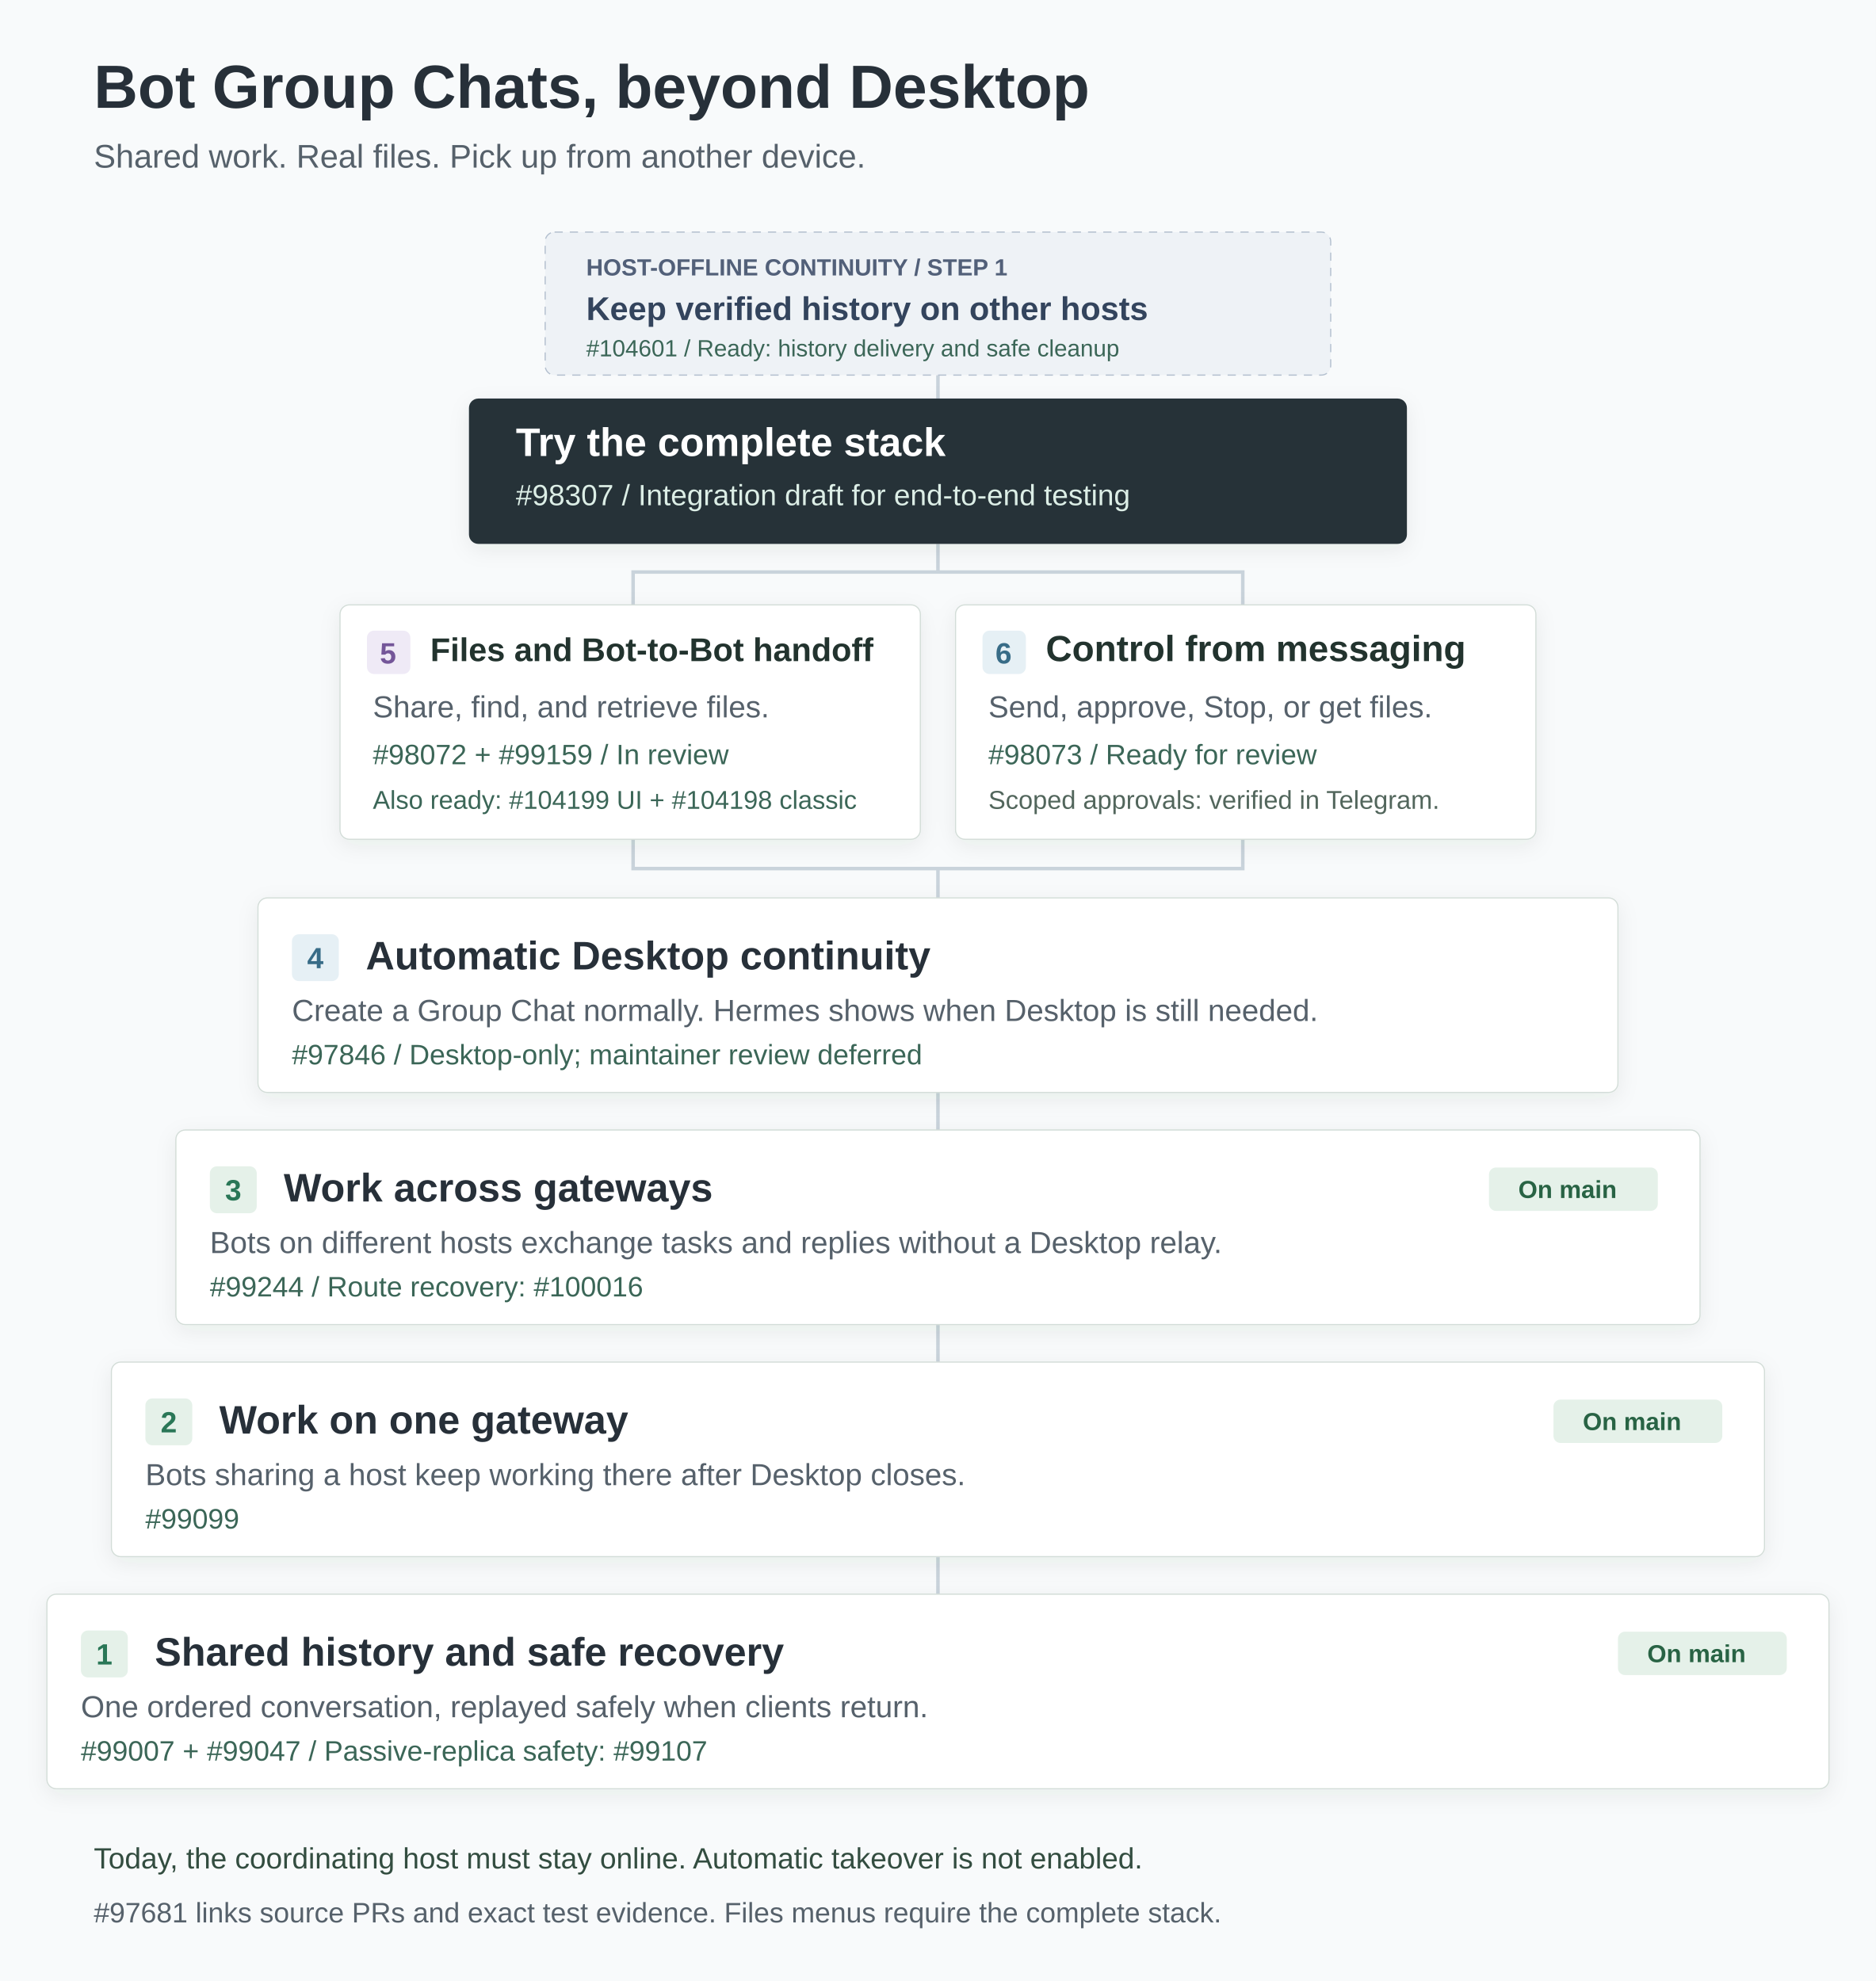
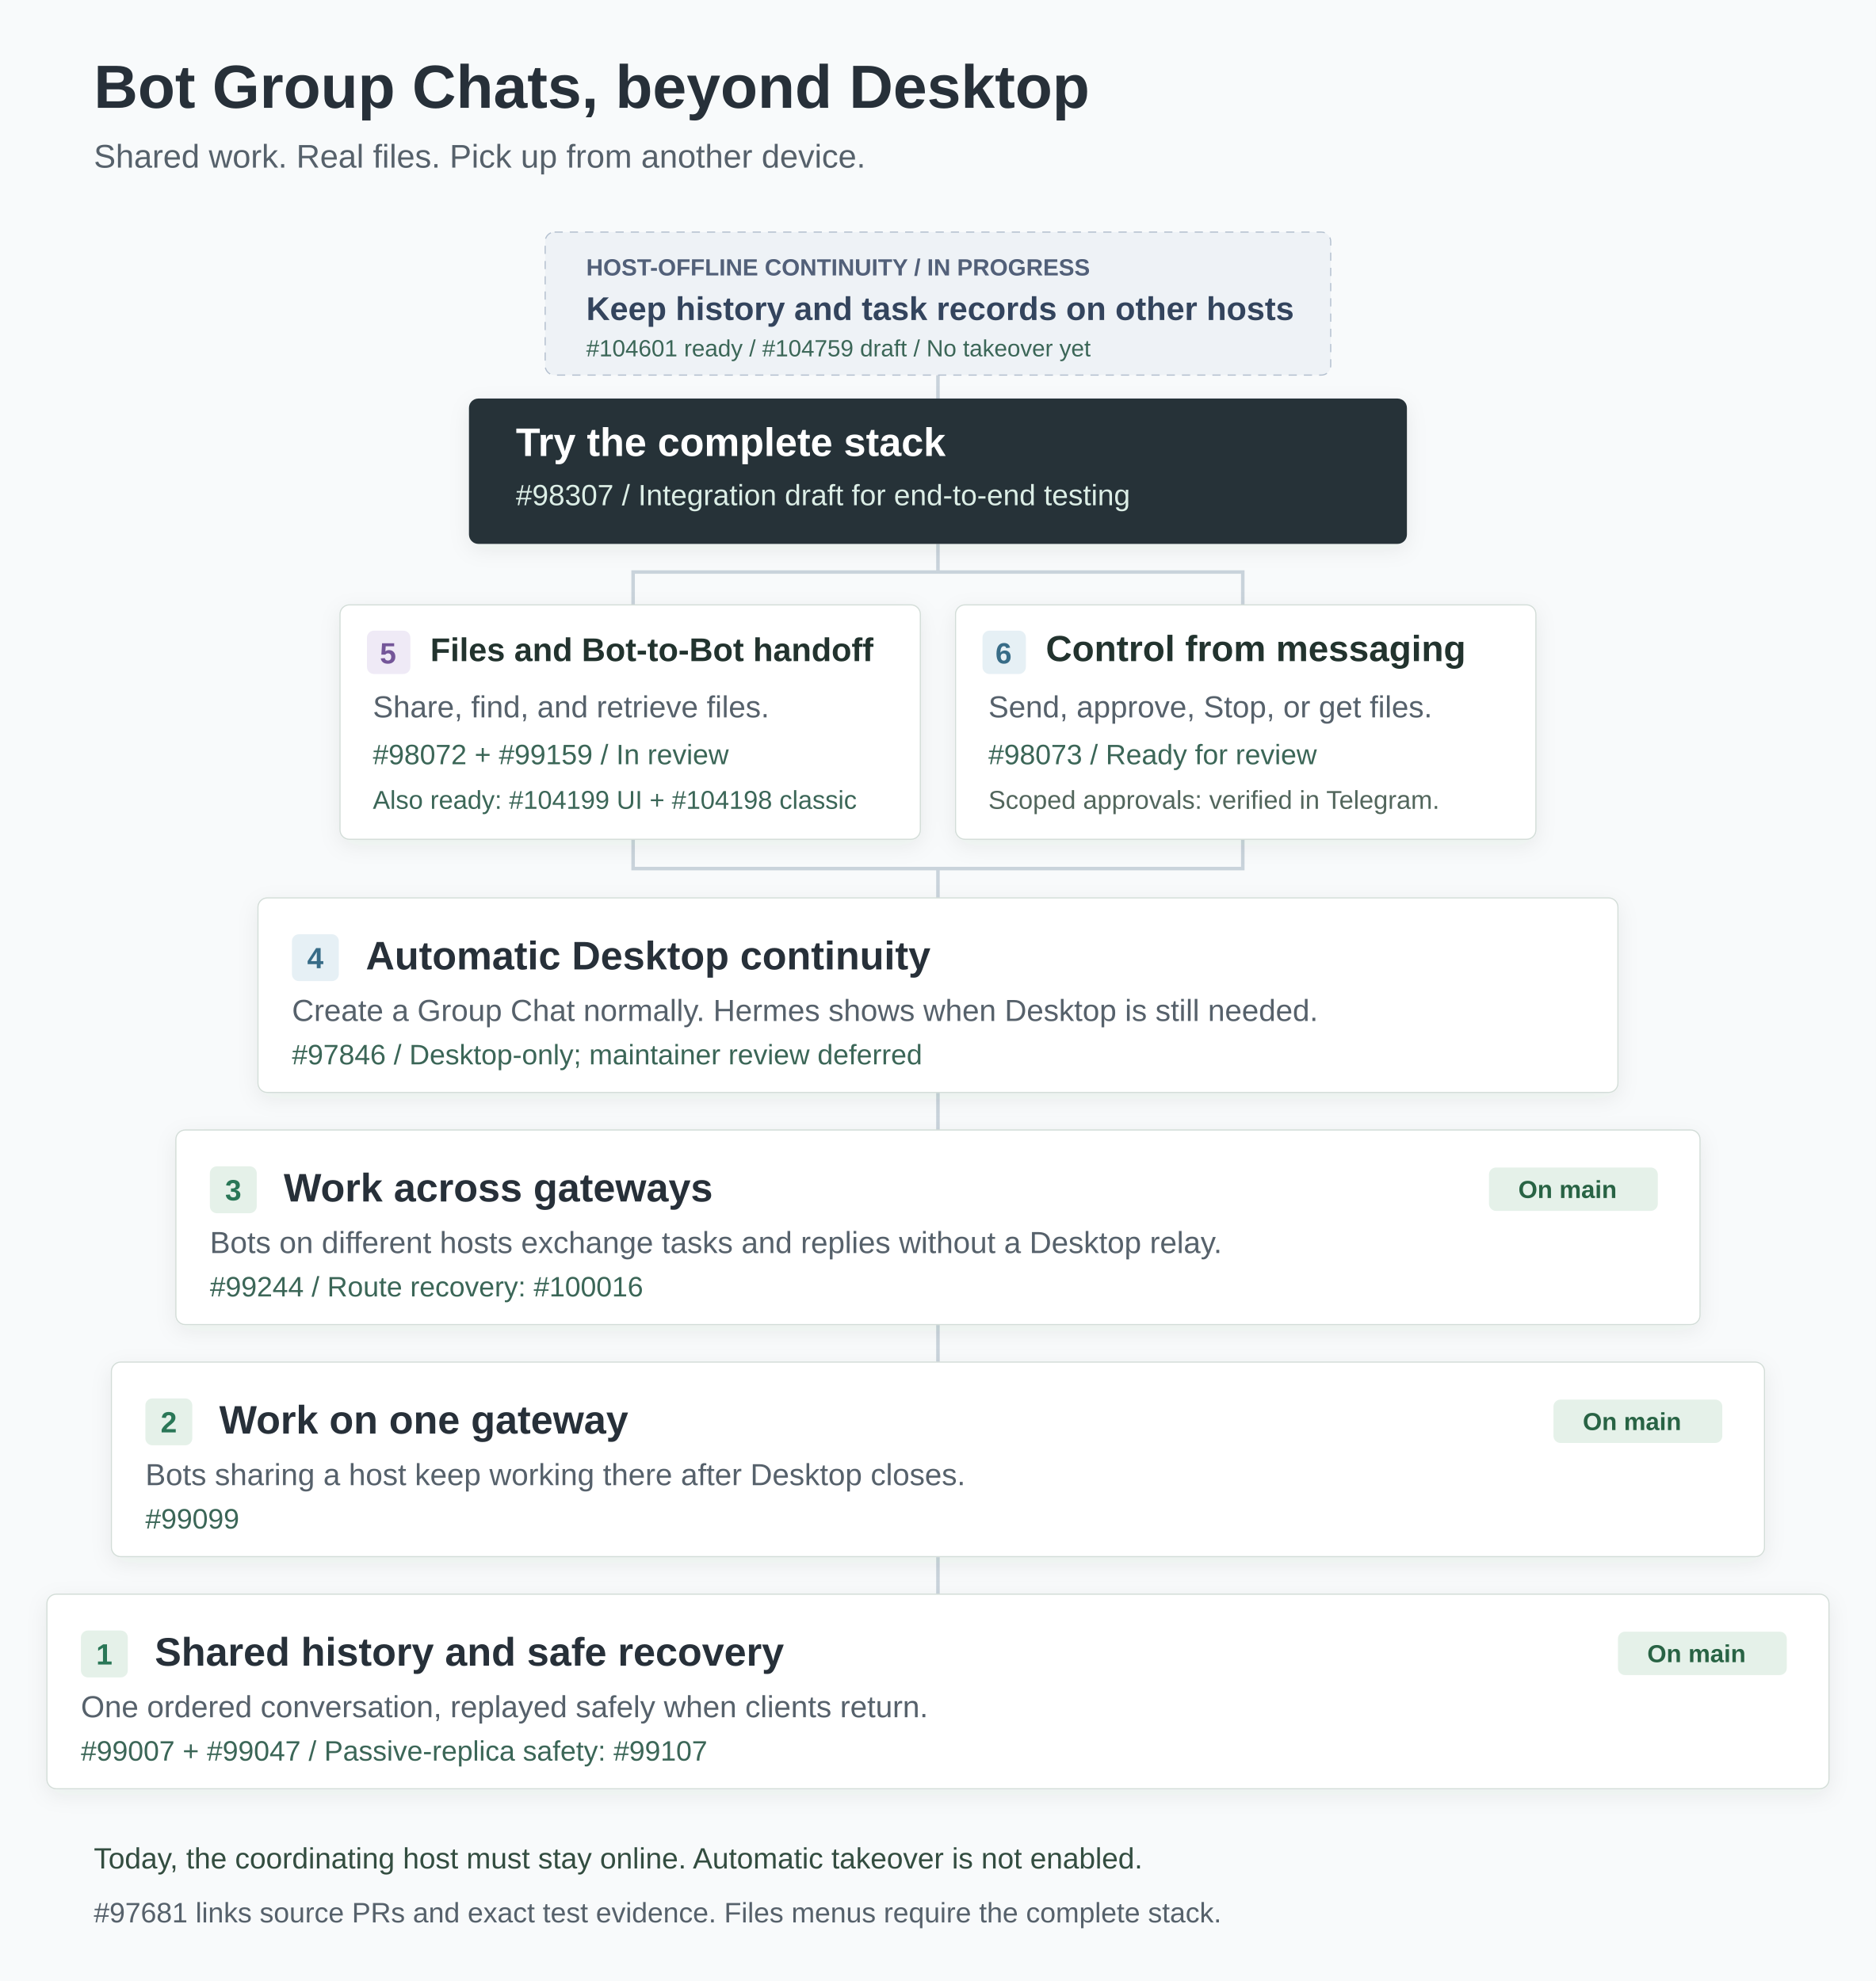
<svg xmlns="http://www.w3.org/2000/svg" width="1600" height="1690" viewBox="0 0 1600 1690" role="img" aria-labelledby="title desc">
  <defs>
    <filter id="shadow" x="-10%" y="-15%" width="120%" height="140%">
      <feDropShadow dx="0" dy="5" stdDeviation="9" flood-color="#273e38" flood-opacity=".07" />
    </filter>
    <style>
      text { font-family: Arial, Helvetica, sans-serif; letter-spacing: 0; }
      .heading { font-size: 34px; font-weight: 700; fill: #273039; }
      .body { font-size: 26px; fill: #56616b; }
      .ref { font-size: 24px; fill: #3b6657; }
      .number { font-size: 25px; font-weight: 700; }
      .status { font-size: 21px; font-weight: 700; }
      .line { stroke: #c9d3db; stroke-width: 3; fill: none; }
    </style>
  </defs>
  <rect width="1600" height="1690" fill="#f8fafb" />
  <text x="80" y="92" font-size="52" font-weight="700" fill="#273039">Bot Group Chats, beyond Desktop</text>
  <text x="80" y="143" font-size="28" fill="#56616b">Shared work. Real files. Pick up from another device.</text>
  <path class="line" d="M800 320V340M800 464V488M800 488H540V516M800 488H1060V516M540 716V741H800V766M1060 716V741H800M800 932V964M800 1130V1162M800 1328V1360" />
  <rect x="465" y="198" width="670" height="122" rx="8" fill="#eef2f6" stroke="#b4c0cf" stroke-dasharray="7 6" />
-   <text x="500" y="235" font-size="20" font-weight="700" fill="#526079">HOST-OFFLINE CONTINUITY / STEP 1</text>
-   <text x="500" y="273" font-size="28" font-weight="700" fill="#33445d">Keep verified history on other hosts</text>
-   <text x="500" y="304" font-size="20" fill="#3b6657">#104601 / Ready: history delivery and safe cleanup</text>
+   <text x="500" y="235" font-size="20" font-weight="700" fill="#526079">HOST-OFFLINE CONTINUITY / IN PROGRESS</text>
+   <text x="500" y="273" font-size="28" font-weight="700" fill="#33445d">Keep history and task records on other hosts</text>
+   <text x="500" y="304" font-size="20" fill="#3b6657">#104601 ready  /  #104759 draft  /  No takeover yet</text>
  <rect x="400" y="340" width="800" height="124" rx="8" fill="#273039" filter="url(#shadow)" />
  <text x="440" y="389" font-size="34" font-weight="700" fill="#ffffff">Try the complete stack</text>
  <text x="440" y="431" font-size="25" fill="#dceee6">#98307  /  Integration draft for end-to-end testing</text>
  <g filter="url(#shadow)">
    <rect x="290" y="516" width="495" height="200" rx="8" fill="#ffffff" stroke="#d3ddd8" />
    <rect x="815" y="516" width="495" height="200" rx="8" fill="#ffffff" stroke="#d3ddd8" />
  </g>
  <rect x="313" y="538" width="37" height="37" rx="6" fill="#efeaf6" />
  <text x="324" y="566" class="number" fill="#745699">5</text>
  <text x="367" y="564" font-size="28" font-weight="700" fill="#22332e">Files and Bot-to-Bot handoff</text>
  <text x="318" y="612" class="body">Share, find, and retrieve files.</text>
  <text x="318" y="652" class="ref">#98072 + #99159  /  In review</text>
  <text x="318" y="690" font-size="22" fill="#3b6657">Also ready: #104199 UI + #104198 classic</text>
  <rect x="838" y="538" width="37" height="37" rx="6" fill="#e6f0f5" />
  <text x="849" y="566" class="number" fill="#386c87">6</text>
  <text x="892" y="564" font-size="31" font-weight="700" fill="#22332e">Control from messaging</text>
  <text x="843" y="612" class="body">Send, approve, Stop, or get files.</text>
  <text x="843" y="652" class="ref">#98073  /  Ready for review</text>
  <text x="843" y="690" font-size="22" fill="#52665c">Scoped approvals: verified in Telegram.</text>
  <g filter="url(#shadow)">
    <rect x="220" y="766" width="1160" height="166" rx="8" fill="#ffffff" stroke="#d3ddd8" />
  </g>
  <rect x="249" y="797" width="40" height="40" rx="6" fill="#e6f0f5" />
  <text x="262" y="826" class="number" fill="#386c87">4</text>
  <text x="312" y="827" class="heading">Automatic Desktop continuity</text>
  <text x="249" y="871" class="body">Create a Group Chat normally. Hermes shows when Desktop is still needed.</text>
  <text x="249" y="908" class="ref">#97846  /  Desktop-only; maintainer review deferred</text>
  <g filter="url(#shadow)">
    <rect x="150" y="964" width="1300" height="166" rx="8" fill="#ffffff" stroke="#d3ddd8" />
  </g>
  <rect x="179" y="995" width="40" height="40" rx="6" fill="#e5f1e9" />
  <text x="192" y="1024" class="number" fill="#2a7757">3</text>
  <text x="242" y="1025" class="heading">Work across gateways</text>
  <text x="179" y="1069" class="body">Bots on different hosts exchange tasks and replies without a Desktop relay.</text>
  <text x="179" y="1106" class="ref">#99244  /  Route recovery: #100016</text>
  <rect x="1270" y="996" width="144" height="37" rx="6" fill="#e5f1e9" />
  <text x="1295" y="1022" class="status" fill="#286344">On main</text>
  <g filter="url(#shadow)">
    <rect x="95" y="1162" width="1410" height="166" rx="8" fill="#ffffff" stroke="#d3ddd8" />
  </g>
  <rect x="124" y="1193" width="40" height="40" rx="6" fill="#e5f1e9" />
  <text x="137" y="1222" class="number" fill="#2a7757">2</text>
  <text x="187" y="1223" class="heading">Work on one gateway</text>
  <text x="124" y="1267" class="body">Bots sharing a host keep working there after Desktop closes.</text>
  <text x="124" y="1304" class="ref">#99099</text>
  <rect x="1325" y="1194" width="144" height="37" rx="6" fill="#e5f1e9" />
  <text x="1350" y="1220" class="status" fill="#286344">On main</text>
  <g filter="url(#shadow)">
    <rect x="40" y="1360" width="1520" height="166" rx="8" fill="#ffffff" stroke="#d3ddd8" />
  </g>
  <rect x="69" y="1391" width="40" height="40" rx="6" fill="#e5f1e9" />
  <text x="82" y="1420" class="number" fill="#2a7757">1</text>
  <text x="132" y="1421" class="heading">Shared history and safe recovery</text>
  <text x="69" y="1465" class="body">One ordered conversation, replayed safely when clients return.</text>
  <text x="69" y="1502" class="ref">#99007 + #99047  /  Passive-replica safety: #99107</text>
  <rect x="1380" y="1392" width="144" height="37" rx="6" fill="#e5f1e9" />
  <text x="1405" y="1418" class="status" fill="#286344">On main</text>
  <text x="80" y="1594" font-size="25" fill="#334d40">Today, the coordinating host must stay online. Automatic takeover is not enabled.</text>
  <text x="80" y="1640" font-size="24" fill="#56616b">#97681 links source PRs and exact test evidence. Files menus require the complete stack.</text>
</svg>
